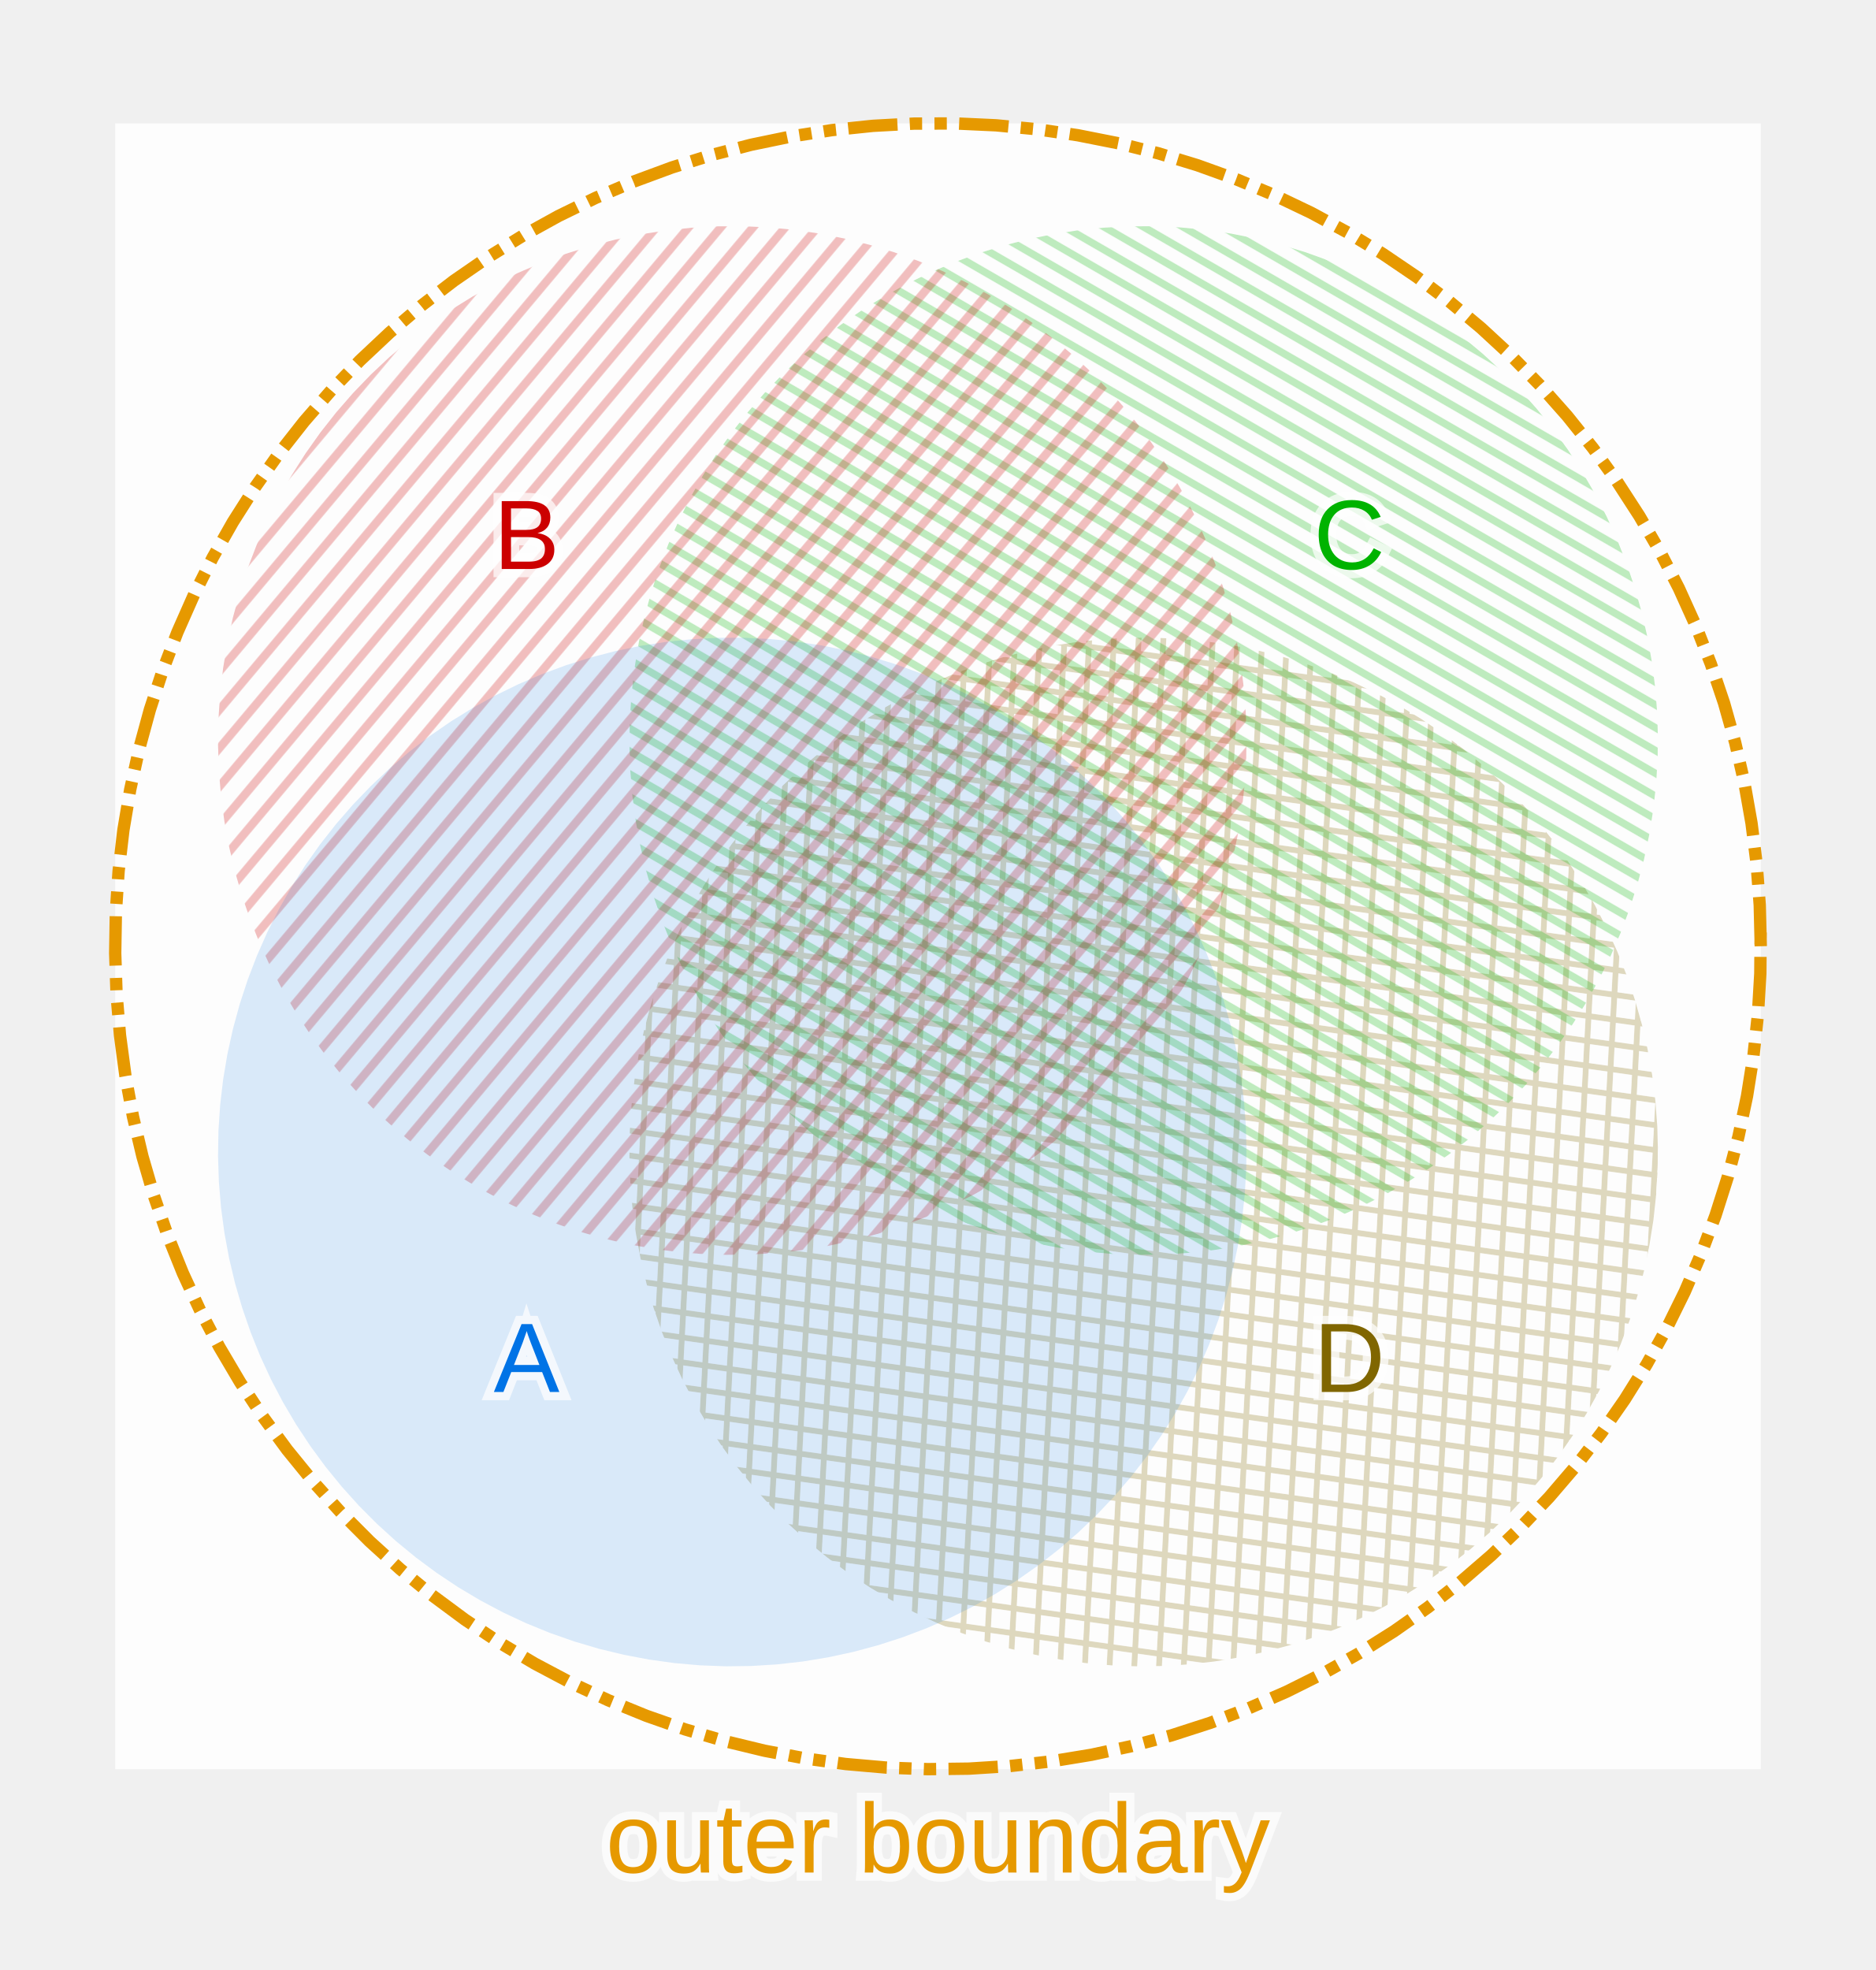
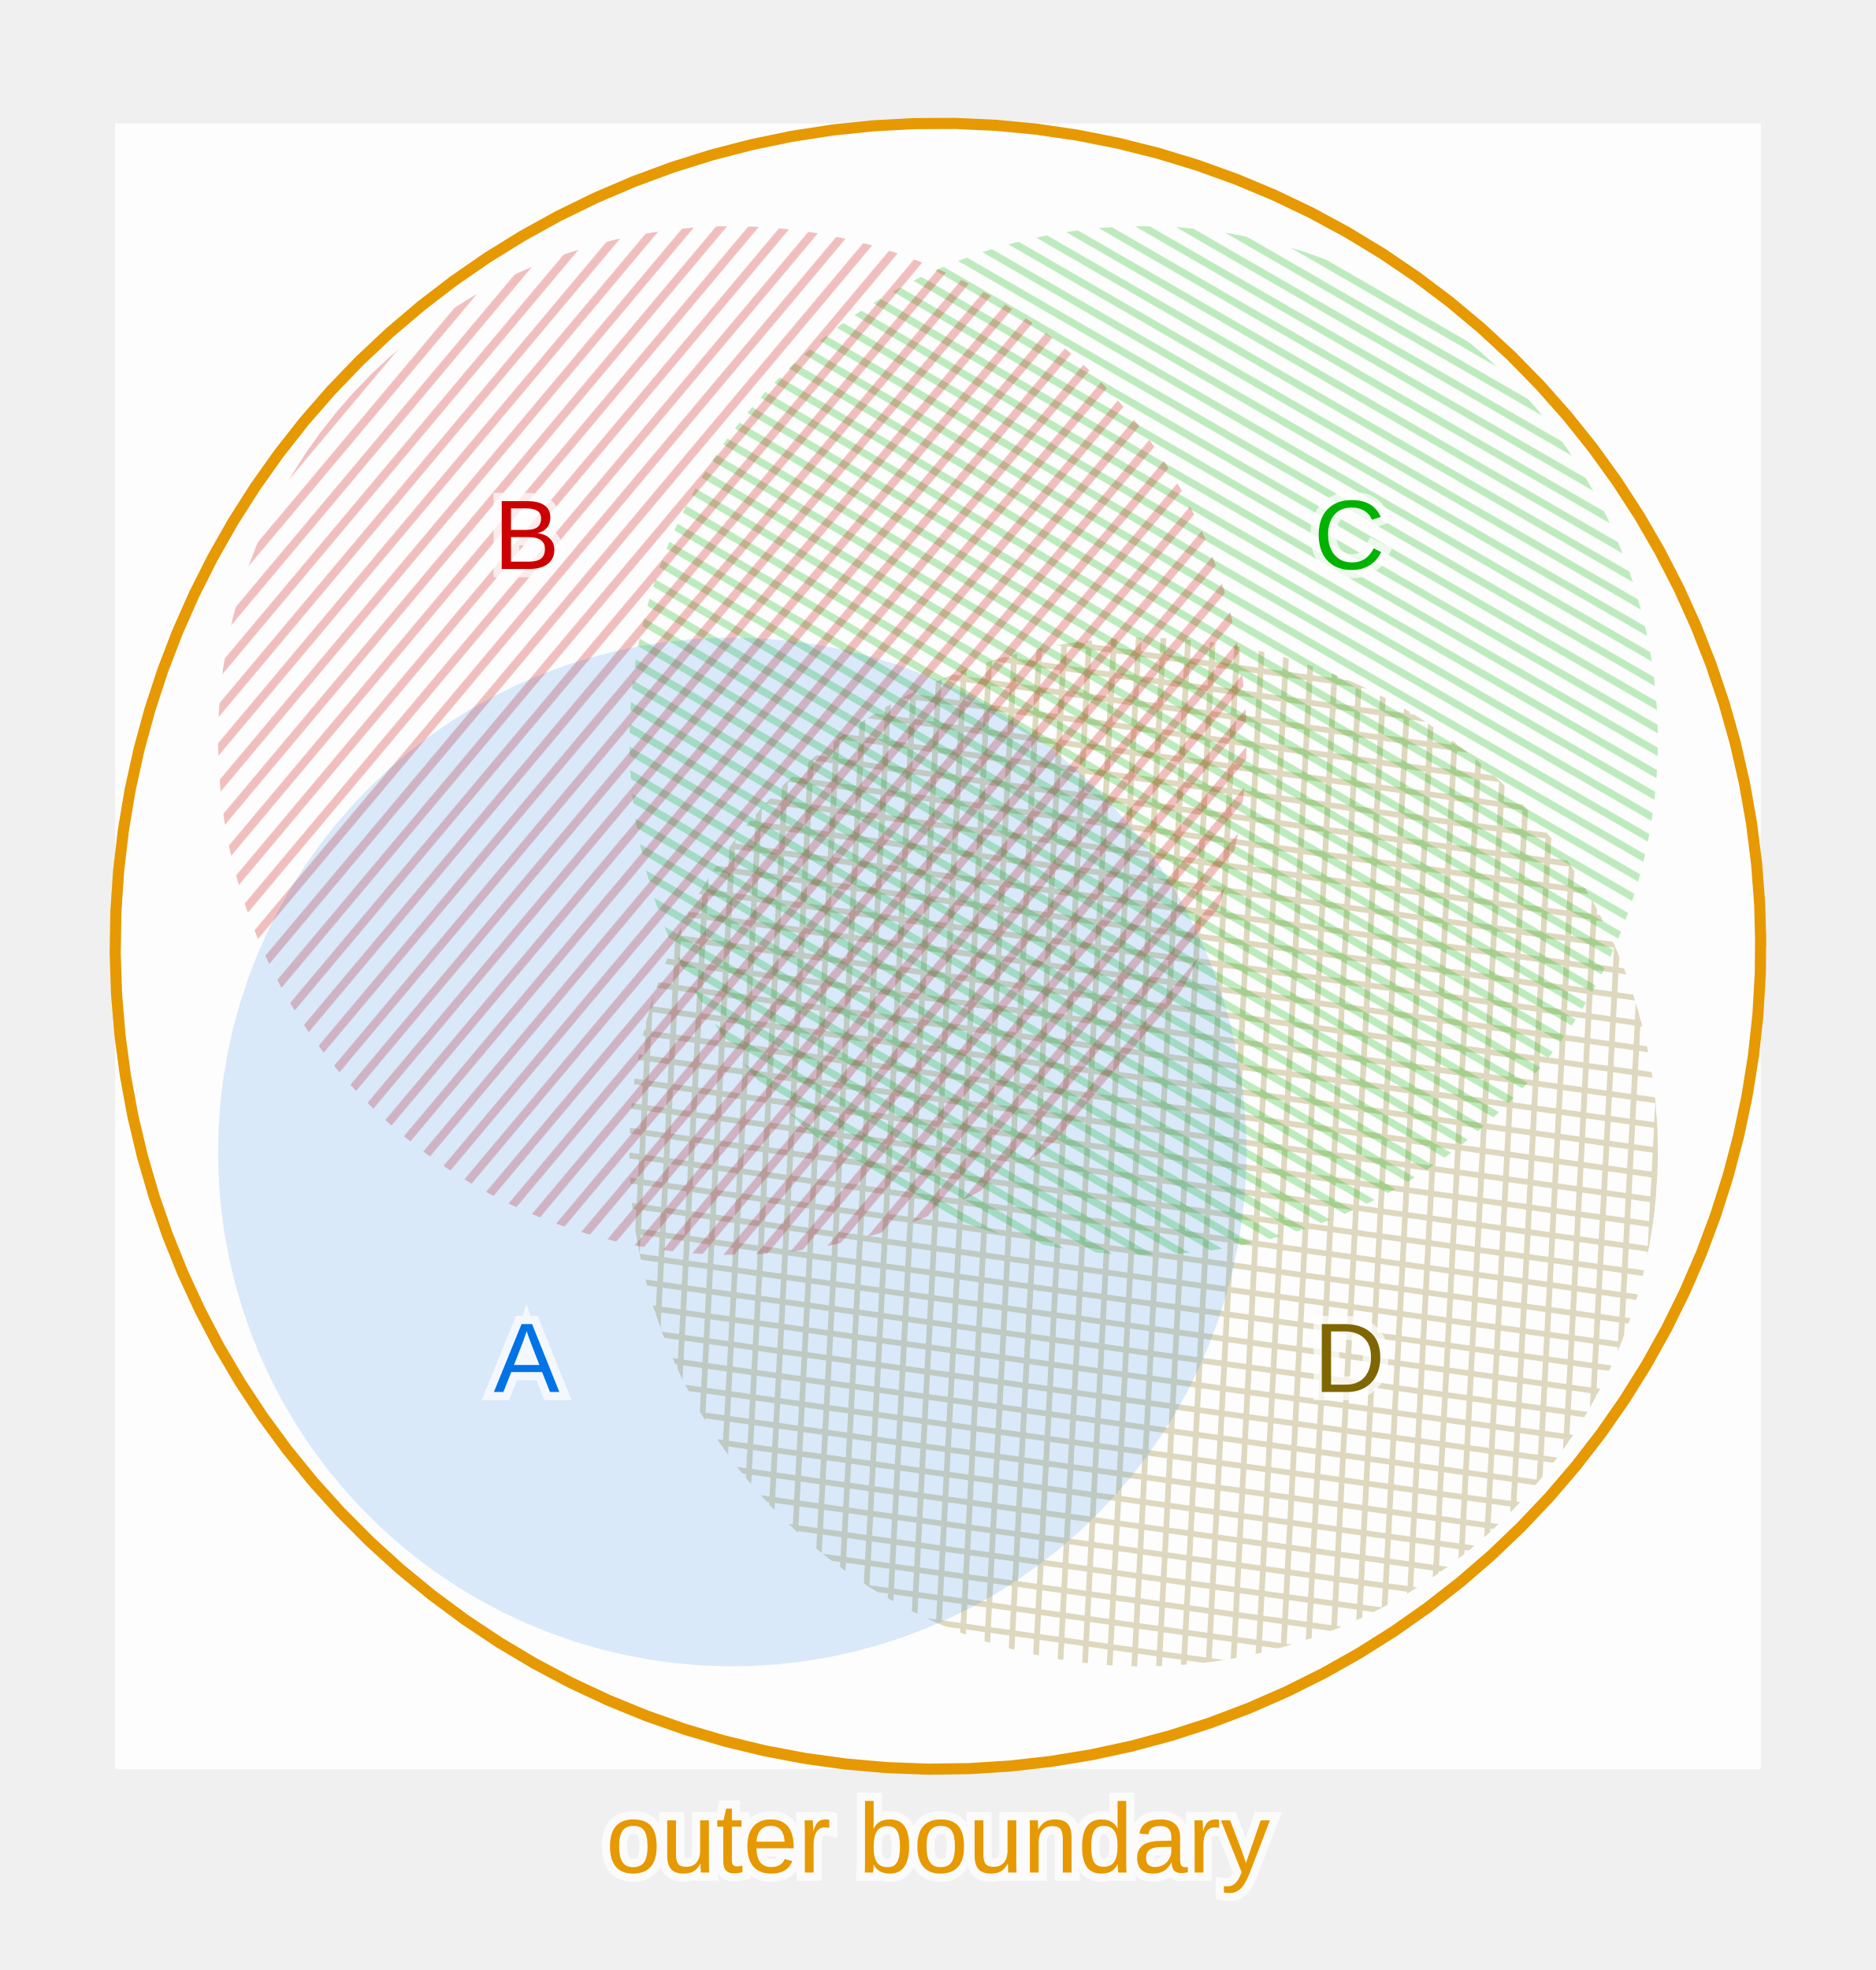
<svg xmlns="http://www.w3.org/2000/svg" version="1.1" class="svg-plot" width="228pt" height="239.4pt" viewBox="-14 -15 228 239.4" preserveAspectRatio="xMidYMid">
  <rect x="-4" y="-5" width="208" height="219.4" class="svg-plot-bg" />
  <rect x="0" y="0" width="200" height="200" class="svg-plot-axis" />
  <clipPath id="clip984943658">
    <rect x="-0.75" y="-0.75" width="201.5" height="201.5" />
  </clipPath>
  <g clip-path="url(#clip984943658)">
-     <path class="svg-plot-line svg-plot-s4 svg-plot-d4" d="M 200 99.989 199.875 94.991 199.5 90.005 198.877 85.044 198.007 80.12 196.891 75.246 195.534 70.434 193.937 65.696 192.106 61.043 190.045 56.488 187.758 52.041 185.252 47.715 182.533 43.519 179.608 39.464 176.484 35.56 173.168 31.818 169.67 28.246 165.998 24.853 162.16 21.648 158.168 18.639 154.029 15.833 149.756 13.238 145.359 10.859 140.848 8.703 136.235 6.775 131.531 5.08 126.749 3.623 121.899 2.406 116.995 1.434 112.049 0.707 107.072 0.229 102.078 0 97.078 0.021 92.086 0.292 87.114 0.812 82.173 1.58 77.278 2.594 72.439 3.851 67.669 5.349 62.98 7.083 58.383 9.05 53.89 11.243 49.513 13.659 45.261 16.29 41.147 19.131 37.18 22.174 33.37 25.411 29.726 28.834 26.258 32.436 22.974 36.206 19.883 40.136 16.991 44.215 14.308 48.434 11.838 52.781 9.589 57.247 7.566 61.819 5.774 66.487 4.218 71.238 2.901 76.062 1.826 80.945 0.997 85.876 0.416 90.842 0.083 95.831 0 100.83 0.167 105.827 0.584 110.81 1.249 115.765 2.16 120.682 3.317 125.546 4.715 130.347 6.351 135.071 8.221 139.708 10.321 144.246 12.645 148.673 15.187 152.979 17.941 157.151 20.9 161.182 24.057 165.059 27.404 168.773 30.932 172.316 34.633 175.678 38.497 178.85 42.515 181.826 46.676 184.597 50.971 187.156 55.389 189.498 59.918 191.616 64.547 193.505 69.264 195.16 74.059 196.577 78.918 197.753 83.83 198.684 88.783 199.369 93.763 199.805 98.759 199.992 103.759 199.929 108.748 199.616 113.716 199.055 118.65 198.245 123.537 197.19 128.365 195.892 133.122 194.354 137.797 192.581 142.377 190.576 146.851 188.344 151.208 185.892 155.437 183.225 159.527 180.35 163.469 177.274 167.252 174.005 170.866 170.551 174.304 166.92 177.556 163.123 180.614 159.167 183.471 155.064 186.119 150.823 188.552 146.454 190.763 141.97 192.748 137.381 194.5 132.698 196.017 127.934 197.293 123.099 198.327 118.207 199.114 113.27 199.654 108.299 199.945 103.307 199.986 98.308" />
+     <path class="svg-plot-line svg-plot-s4 svg-plot-d0" d="M 200 99.989 199.875 94.991 199.5 90.005 198.877 85.044 198.007 80.12 196.891 75.246 195.534 70.434 193.937 65.696 192.106 61.043 190.045 56.488 187.758 52.041 185.252 47.715 182.533 43.519 179.608 39.464 176.484 35.56 173.168 31.818 169.67 28.246 165.998 24.853 162.16 21.648 158.168 18.639 154.029 15.833 149.756 13.238 145.359 10.859 140.848 8.703 136.235 6.775 131.531 5.08 126.749 3.623 121.899 2.406 116.995 1.434 112.049 0.707 107.072 0.229 102.078 0 97.078 0.021 92.086 0.292 87.114 0.812 82.173 1.58 77.278 2.594 72.439 3.851 67.669 5.349 62.98 7.083 58.383 9.05 53.89 11.243 49.513 13.659 45.261 16.29 41.147 19.131 37.18 22.174 33.37 25.411 29.726 28.834 26.258 32.436 22.974 36.206 19.883 40.136 16.991 44.215 14.308 48.434 11.838 52.781 9.589 57.247 7.566 61.819 5.774 66.487 4.218 71.238 2.901 76.062 1.826 80.945 0.997 85.876 0.416 90.842 0.083 95.831 0 100.83 0.167 105.827 0.584 110.81 1.249 115.765 2.16 120.682 3.317 125.546 4.715 130.347 6.351 135.071 8.221 139.708 10.321 144.246 12.645 148.673 15.187 152.979 17.941 157.151 20.9 161.182 24.057 165.059 27.404 168.773 30.932 172.316 34.633 175.678 38.497 178.85 42.515 181.826 46.676 184.597 50.971 187.156 55.389 189.498 59.918 191.616 64.547 193.505 69.264 195.16 74.059 196.577 78.918 197.753 83.83 198.684 88.783 199.369 93.763 199.805 98.759 199.992 103.759 199.929 108.748 199.616 113.716 199.055 118.65 198.245 123.537 197.19 128.365 195.892 133.122 194.354 137.797 192.581 142.377 190.576 146.851 188.344 151.208 185.892 155.437 183.225 159.527 180.35 163.469 177.274 167.252 174.005 170.866 170.551 174.304 166.92 177.556 163.123 180.614 159.167 183.471 155.064 186.119 150.823 188.552 146.454 190.763 141.97 192.748 137.381 194.5 132.698 196.017 127.934 197.293 123.099 198.327 118.207 199.114 113.27 199.654 108.299 199.945 103.307 199.986 98.308" />
    <path class="svg-plot-fill svg-plot-f3 svg-plot-h3" d="M 187.5 124.992 187.422 121.868 187.188 118.752 186.798 115.651 186.254 112.574 185.557 109.527 184.708 106.52 183.711 103.558 182.566 100.651 181.278 97.804 179.849 95.025 178.282 92.32 176.583 89.698 174.755 87.164 172.802 84.724 170.73 82.385 168.544 80.152 166.248 78.032 163.85 76.029 161.355 74.148 158.768 72.394 156.097 70.772 153.349 69.285 150.53 67.938 147.646 66.733 144.707 65.674 141.718 64.763 138.687 64.003 135.622 63.395 132.53 62.941 129.42 62.642 126.298 62.499 123.174 62.512 120.054 62.681 116.946 63.006 113.858 63.486 110.798 64.12 107.774 64.906 104.793 65.842 101.862 66.926 98.989 68.155 96.181 69.526 93.445 71.035 90.788 72.68 88.217 74.455 85.737 76.357 83.356 78.38 81.078 80.52 78.911 82.771 76.858 85.127 74.926 87.583 73.119 90.133 71.442 92.77 69.899 95.487 68.493 98.278 67.229 101.135 66.109 104.053 65.136 107.023 64.313 110.037 63.641 113.089 63.123 116.171 62.76 119.275 62.552 122.393 62.5 125.517 62.604 128.641 62.864 131.755 63.28 134.852 63.85 137.925 64.573 140.965 65.447 143.965 66.469 146.918 67.638 149.816 68.95 152.652 70.403 155.419 71.992 158.11 73.713 160.718 75.562 163.237 77.535 165.66 79.627 167.982 81.832 170.196 84.145 172.297 86.56 174.28 89.072 176.14 91.672 177.872 94.357 179.471 97.118 180.935 99.948 182.258 102.841 183.439 105.79 184.473 108.787 185.359 111.824 186.094 114.894 186.676 117.989 187.104 121.102 187.377 124.224 187.494 127.349 187.454 130.467 187.259 133.572 186.908 136.656 186.402 139.71 185.742 142.728 184.931 145.701 183.97 148.623 182.862 151.485 181.608 154.281 180.214 157.005 178.681 159.648 177.014 162.204 175.217 164.668 173.295 167.032 171.252 169.291 169.093 171.44 166.824 173.472 164.45 175.384 161.978 177.169 159.413 178.824 156.763 180.345 154.033 181.727 151.23 182.967 148.362 184.063 145.435 185.01 142.457 185.808 139.436 186.454 136.378 186.946 133.292 187.284 130.186 187.465 127.066 187.491 123.941" />
    <path class="svg-plot-fill svg-plot-f2 svg-plot-h2" d="M 187.5 74.987 187.422 71.862 187.188 68.746 186.798 65.646 186.254 62.568 185.557 59.522 184.708 56.514 183.711 53.553 182.566 50.645 181.278 47.798 179.849 45.019 178.282 42.315 176.583 39.693 174.755 37.158 172.802 34.718 170.73 32.38 168.544 30.147 166.248 28.026 163.85 26.023 161.355 24.142 158.768 22.389 156.097 20.767 153.349 19.28 150.53 17.933 147.646 16.728 144.707 15.668 141.718 14.758 138.687 13.997 135.622 13.389 132.53 12.935 129.42 12.636 126.298 12.493 123.174 12.506 120.054 12.676 116.946 13.001 113.858 13.481 110.798 14.114 107.774 14.9 104.793 15.836 101.862 16.92 98.989 18.149 96.181 19.52 93.445 21.03 90.788 22.675 88.217 24.45 85.737 26.352 83.356 28.375 81.078 30.515 78.911 32.766 76.858 35.122 74.926 37.578 73.119 40.127 71.442 42.764 69.899 45.481 68.493 48.272 67.229 51.13 66.109 54.047 65.136 57.017 64.313 60.032 63.641 63.084 63.123 66.165 62.76 69.269 62.552 72.387 62.5 75.512 62.604 78.635 62.864 81.749 63.28 84.847 63.85 87.919 64.573 90.96 65.447 93.96 66.469 96.913 67.638 99.811 68.95 102.647 70.403 105.414 71.992 108.105 73.713 110.713 75.562 113.232 77.535 115.655 79.627 117.977 81.832 120.191 84.145 122.292 86.56 124.275 89.072 126.134 91.672 127.866 94.357 129.466 97.118 130.929 99.948 132.253 102.841 133.434 105.79 134.468 108.787 135.354 111.824 136.089 114.894 136.671 117.989 137.099 121.102 137.372 124.224 137.488 127.349 137.449 130.467 137.254 133.572 136.902 136.656 136.396 139.71 135.737 142.728 134.926 145.701 133.965 148.623 132.856 151.485 131.603 154.281 130.208 157.005 128.676 159.648 127.009 162.204 125.212 164.668 123.289 167.032 121.246 169.291 119.088 171.44 116.818 173.472 114.445 175.384 111.973 177.169 109.408 178.824 106.757 180.345 104.027 181.727 101.225 182.967 98.356 184.063 95.43 185.01 92.452 185.808 89.43 186.454 86.373 186.946 83.287 187.284 80.18 187.465 77.06 187.491 73.936" />
    <path class="svg-plot-fill svg-plot-f1 svg-plot-h1" d="M 137.499 74.987 137.421 71.862 137.187 68.746 136.797 65.646 136.253 62.568 135.556 59.522 134.707 56.514 133.71 53.553 132.565 50.645 131.277 47.798 129.848 45.019 128.282 42.315 126.582 39.693 124.754 37.158 122.801 34.718 120.729 32.38 118.543 30.147 116.247 28.026 113.849 26.023 111.354 24.142 108.767 22.389 106.097 20.767 103.348 19.28 100.529 17.933 97.646 16.728 94.706 15.668 91.717 14.758 88.686 13.997 85.621 13.389 82.529 12.935 79.419 12.636 76.297 12.493 73.173 12.506 70.053 12.676 66.945 13.001 63.857 13.481 60.797 14.114 57.773 14.9 54.792 15.836 51.861 16.92 48.988 18.149 46.18 19.52 43.444 21.03 40.787 22.675 38.216 24.45 35.736 26.352 33.355 28.375 31.077 30.515 28.91 32.766 26.858 35.122 24.925 37.578 23.119 40.127 21.441 42.764 19.898 45.481 18.492 48.272 17.228 51.13 16.108 54.047 15.135 57.017 14.312 60.032 13.64 63.084 13.122 66.165 12.759 69.269 12.551 72.387 12.499 75.512 12.603 78.635 12.864 81.749 13.279 84.847 13.849 87.919 14.572 90.96 15.446 93.96 16.468 96.913 17.637 99.811 18.949 102.647 20.402 105.414 21.991 108.105 23.712 110.713 25.561 113.232 27.535 115.655 29.626 117.977 31.831 120.191 34.144 122.292 36.559 124.275 39.071 126.134 41.672 127.866 44.356 129.466 47.117 130.929 49.947 132.253 52.841 133.434 55.789 134.468 58.786 135.354 61.823 136.089 64.893 136.671 67.988 137.099 71.101 137.372 74.224 137.488 77.348 137.449 80.467 137.254 83.572 136.902 86.655 136.396 89.709 135.737 92.727 134.926 95.7 133.965 98.622 132.856 101.484 131.603 104.281 130.208 107.004 128.676 109.647 127.009 112.203 125.212 114.667 123.289 117.031 121.246 119.29 119.088 121.439 116.818 123.472 114.445 125.383 111.973 127.168 109.408 128.823 106.757 130.344 104.027 131.726 101.225 132.966 98.356 134.062 95.43 135.009 92.452 135.807 89.43 136.453 86.373 136.945 83.287 137.283 80.18 137.464 77.06 137.49 73.936" />
    <path class="svg-plot-fill svg-plot-f0 svg-plot-h0" d="M 137.499 124.992 137.421 121.868 137.187 118.752 136.797 115.651 136.253 112.574 135.556 109.527 134.707 106.52 133.71 103.558 132.565 100.651 131.277 97.804 129.848 95.025 128.282 92.32 126.582 89.698 124.754 87.164 122.801 84.724 120.729 82.385 118.543 80.152 116.247 78.032 113.849 76.029 111.354 74.148 108.767 72.394 106.097 70.772 103.348 69.285 100.529 67.938 97.646 66.733 94.706 65.674 91.717 64.763 88.686 64.003 85.621 63.395 82.529 62.941 79.419 62.642 76.297 62.499 73.173 62.512 70.053 62.681 66.945 63.006 63.857 63.486 60.797 64.12 57.773 64.906 54.792 65.842 51.861 66.926 48.988 68.155 46.18 69.526 43.444 71.035 40.787 72.68 38.216 74.455 35.736 76.357 33.355 78.38 31.077 80.52 28.91 82.771 26.858 85.127 24.925 87.583 23.119 90.133 21.441 92.77 19.898 95.487 18.492 98.278 17.228 101.135 16.108 104.053 15.135 107.023 14.312 110.037 13.64 113.089 13.122 116.171 12.759 119.275 12.551 122.393 12.499 125.517 12.603 128.641 12.864 131.755 13.279 134.852 13.849 137.925 14.572 140.965 15.446 143.965 16.468 146.918 17.637 149.816 18.949 152.652 20.402 155.419 21.991 158.11 23.712 160.718 25.561 163.237 27.535 165.66 29.626 167.982 31.831 170.196 34.144 172.297 36.559 174.28 39.071 176.14 41.672 177.872 44.356 179.471 47.117 180.935 49.947 182.258 52.841 183.439 55.789 184.473 58.786 185.359 61.823 186.094 64.893 186.676 67.988 187.104 71.101 187.377 74.224 187.494 77.348 187.454 80.467 187.259 83.572 186.908 86.655 186.402 89.709 185.742 92.727 184.931 95.7 183.97 98.622 182.862 101.484 181.608 104.281 180.214 107.004 178.681 109.647 177.014 112.203 175.217 114.667 173.295 117.031 171.252 119.29 169.093 121.439 166.824 123.472 164.45 125.383 161.978 127.168 159.413 128.823 156.763 130.344 154.033 131.726 151.23 132.966 148.362 134.062 145.435 135.009 142.457 135.807 139.436 136.453 136.378 136.945 133.292 137.283 130.186 137.464 127.066 137.49 123.941" />
  </g>
  <g>
    <text class="svg-plot-label svg-plot-f4" x="99.998" y="208.4">outer boundary</text>
    <text class="svg-plot-label svg-plot-f3" x="149.999" y="149.995">D</text>
    <text class="svg-plot-label svg-plot-f2" x="149.999" y="49.984">C</text>
    <text class="svg-plot-label svg-plot-f1" x="49.997" y="49.984">B</text>
    <text class="svg-plot-label svg-plot-f0" x="49.997" y="149.995">A</text>
  </g>
  <defs>
    <mask id="svg-plot-hatch1">
      <rect x="-304" y="-304" width="608" height="608" fill="url(#svg-plot-hatch1-pattern)" style="transform:rotate(-50deg)" />
    </mask>
    <pattern patternUnits="userSpaceOnUse" id="svg-plot-hatch1-pattern" class="svg-plot-hatch" x="0" y="0" width="10" height="3" stroke="#FFF" fill="none">
      <line x1="-1" x2="11" y1="1.5" y2="1.5" />
    </pattern>
    <mask id="svg-plot-hatch2">
      <rect x="-304" y="-304" width="608" height="608" fill="url(#svg-plot-hatch2-pattern)" style="transform:rotate(30deg)" />
    </mask>
    <pattern patternUnits="userSpaceOnUse" id="svg-plot-hatch2-pattern" class="svg-plot-hatch" x="0" y="0" width="10" height="2.4" stroke="#FFF" fill="none">
      <line x1="-1" x2="11" y1="1.2" y2="1.2" />
    </pattern>
    <mask id="svg-plot-hatch3">
      <rect x="-304" y="-304" width="608" height="608" fill="url(#svg-plot-hatch3-pattern)" style="transform:rotate(8deg)" />
      <rect x="-304" y="-304" width="608" height="608" fill="url(#svg-plot-hatch3-pattern)" style="transform:rotate(93deg)" />
    </mask>
    <pattern patternUnits="userSpaceOnUse" id="svg-plot-hatch3-pattern" class="svg-plot-hatch" x="0" y="0" width="10" height="3" stroke="#FFF" fill="none">
      <line x1="-1" x2="11" y1="1.5" y2="1.5" />
    </pattern>
  </defs>
  <style>.svg-plot{stroke-linecap:butt;}.svg-plot-bg{fill:none;stroke:none;}.svg-plot-axis{stroke:none;fill:rgba(255,255,255,0.85);}.svg-plot-line{stroke:blue;fill:none;stroke-width:1.5px;stroke-linejoin:round;}.svg-plot-fill{stroke:none;opacity:0.25;}.svg-plot-major{stroke:#000;stroke-width:1px;stroke-linecap:square;fill:none;}.svg-plot-minor{stroke:rgba(0,0,0,0.3);stroke-width:0.5px;stroke-dasharray:0.5 1.5;stroke-linecap:round;fill:none;}.svg-plot-tick{stroke:#000;fill:none;stroke-width:1px;stroke-linecap:butt;}.svg-plot-value,.svg-plot-label{font-family:Arial,sans-serif;fill:#000;stroke:rgba(255,255,255,0.7);stroke-width:2px;paint-order:stroke fill;text-anchor:middle;dominant-baseline:central;alignment-baseline:baseline;}.svg-plot-label{font-size:12px;}.svg-plot-value{font-size:10px;}.svg-plot-hatch{stroke:#FFF;stroke-width:1px;}.svg-plot-s0{stroke:#0073E6}.svg-plot-f0,.svg-plot-t0{fill:#0073E6}.svg-plot-s1{stroke:#CC0000}.svg-plot-f1,.svg-plot-t1{fill:#CC0000}.svg-plot-s2{stroke:#00B300}.svg-plot-f2,.svg-plot-t2{fill:#00B300}.svg-plot-s3{stroke:#806600}.svg-plot-f3,.svg-plot-t3{fill:#806600}.svg-plot-s4{stroke:#E69900}.svg-plot-f4,.svg-plot-t4{fill:#E69900}.svg-plot-s5{stroke:#CC00CC}.svg-plot-f5,.svg-plot-t5{fill:#CC00CC}.svg-plot-d0{stroke-width:1.35px}.svg-plot-d1{stroke-dasharray:1.8 1.8}.svg-plot-d2{stroke-dasharray:4.2 2.4}.svg-plot-d3{stroke-dasharray:7.5 6}.svg-plot-d4{stroke-dasharray:6 1.5 1.5 1.5 1.5 1.5}.svg-plot-d5{stroke-dasharray:15 4.5}.svg-plot-d6{stroke-dasharray:6 3 1.5 3}.svg-plot-h0{opacity:0.144}.svg-plot-h1{mask:url(#svg-plot-hatch1)}.svg-plot-h2{mask:url(#svg-plot-hatch2)}.svg-plot-h3{mask:url(#svg-plot-hatch3)}#svg-plot-hatch2-pattern{stroke-width:0.9px}#svg-plot-hatch3-pattern{stroke-width:0.7px}</style>
</svg>
